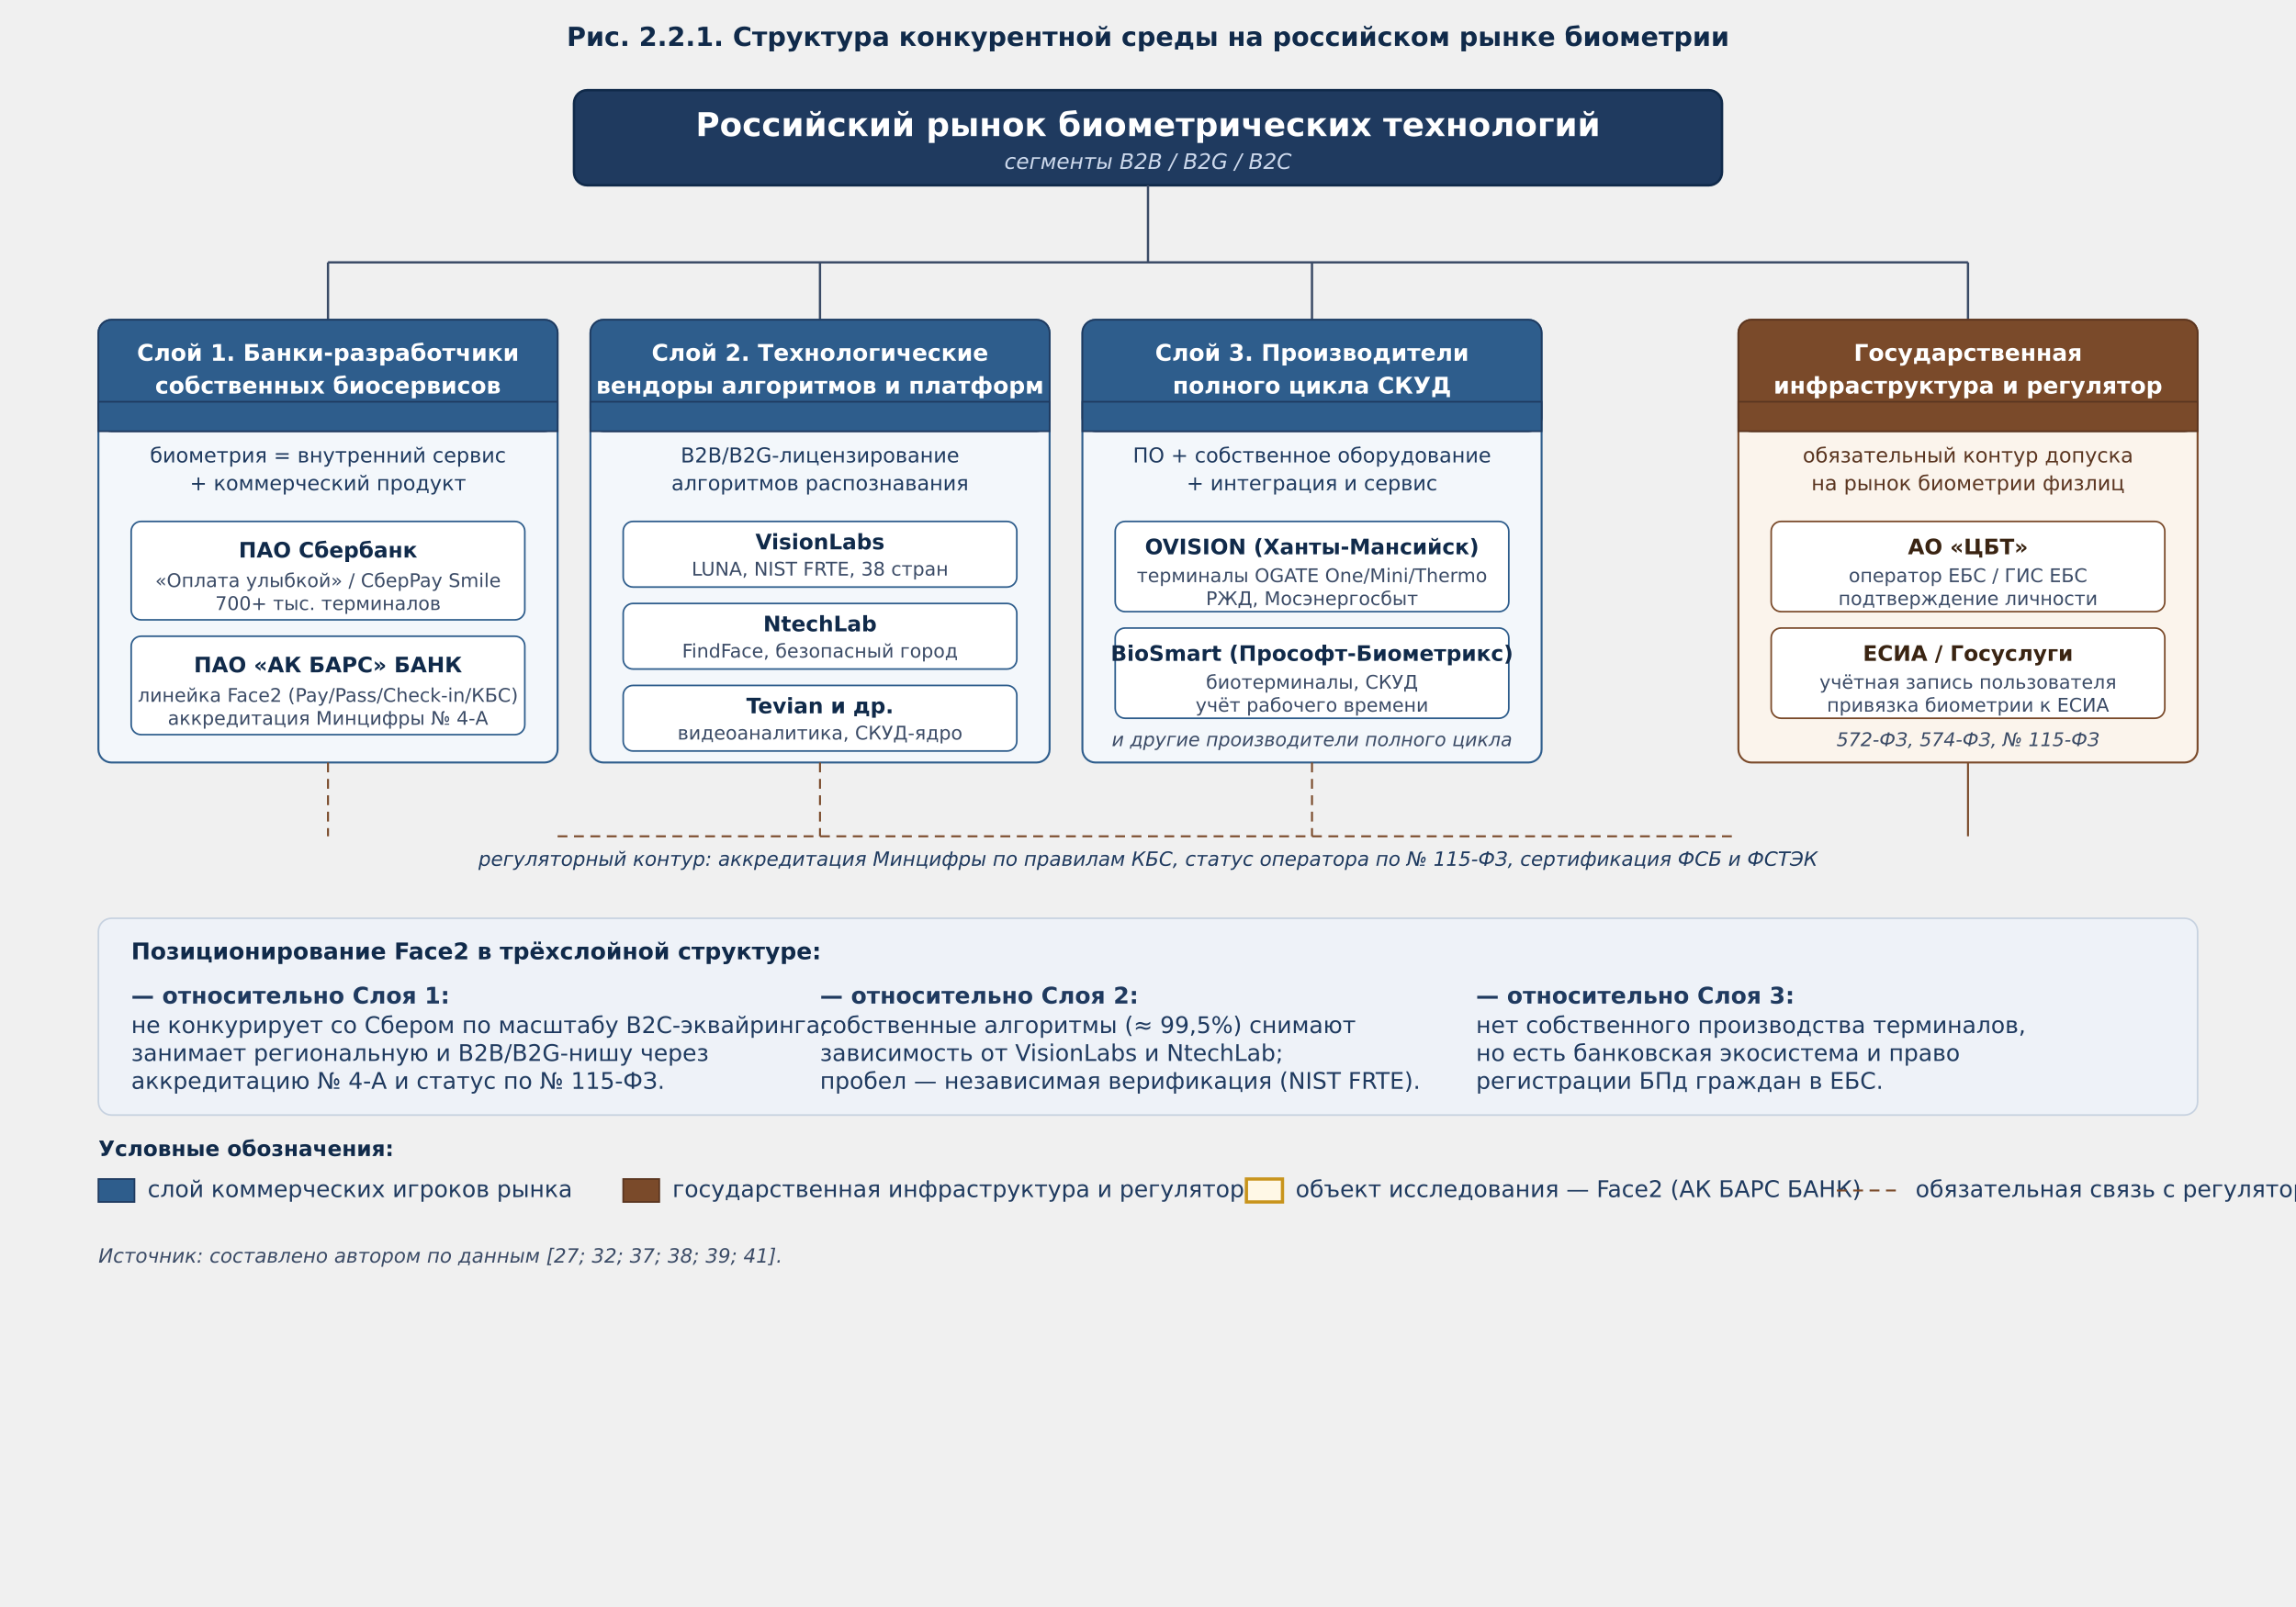
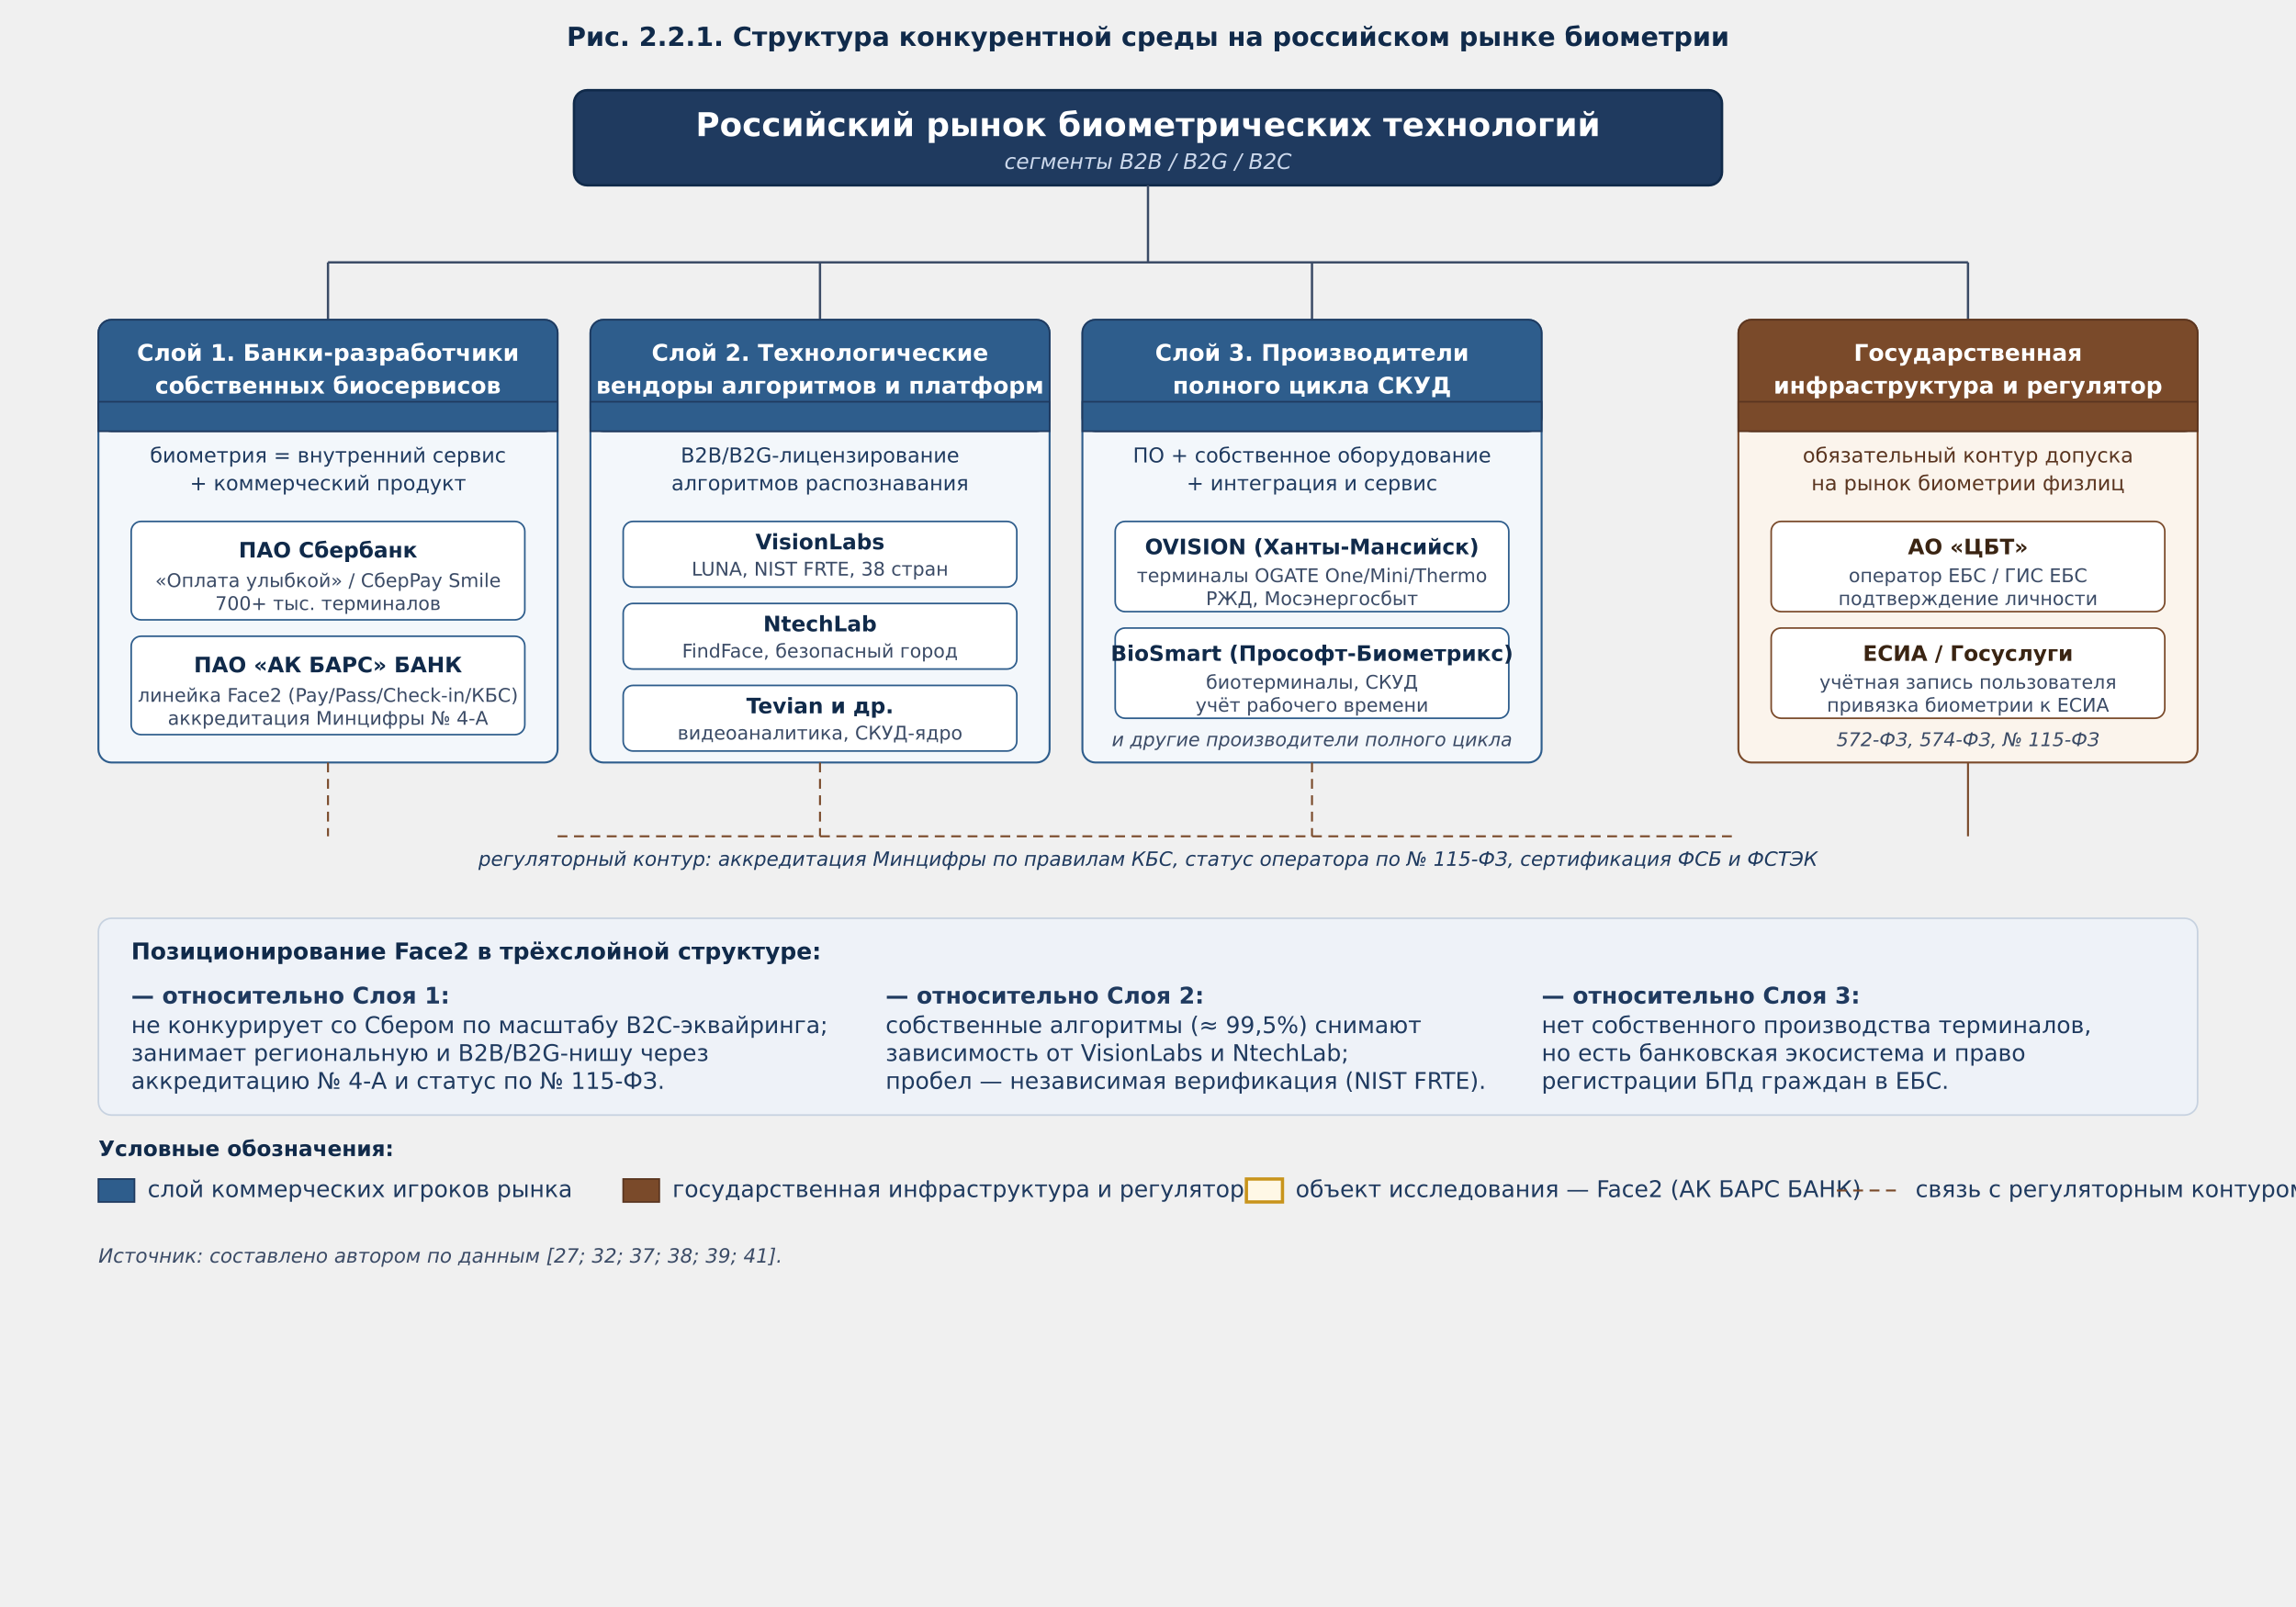
<svg xmlns="http://www.w3.org/2000/svg" viewBox="0 0 1400 980" font-family="PT Sans, DejaVu Sans, Arial, sans-serif" font-size="14">
  <defs>
    <marker id="arrow" viewBox="0 0 10 10" refX="9" refY="5" markerWidth="7" markerHeight="7" orient="auto-start-reverse">
      <path d="M0,0 L10,5 L0,10 z" fill="#3b4b66" />
    </marker>
    <style>
      .market-hdr   { fill:#1f3a5f; stroke:#102a4a; stroke-width:1.5; }
      .market-text  { fill:#ffffff; font-weight:700; font-size:20px; }
      .layer-hdr    { fill:#2e5d8c; stroke:#1f3a5f; stroke-width:1; }
      .layer-hdr-st { fill:#7a4a2a; stroke:#5a3520; stroke-width:1; }
      .layer-body   { fill:#f3f7fb; stroke:#2e5d8c; stroke-width:1.2; }
      .layer-body-st{ fill:#fbf4ec; stroke:#7a4a2a; stroke-width:1.2; }
      .layer-title  { fill:#ffffff; font-weight:700; font-size:14px; }
      .layer-sub    { fill:#1f3a5f; font-size:12.5px; }
      .layer-sub-st { fill:#5a3520; font-size:12.5px; }
      .firm-box     { fill:#ffffff; stroke:#2e5d8c; stroke-width:1; }
      .firm-box-st  { fill:#ffffff; stroke:#7a4a2a; stroke-width:1; }
      .firm-text    { fill:#102a4a; font-size:13px; font-weight:600; }
      .firm-text-st { fill:#3a2412; font-size:13px; font-weight:600; }
      .firm-note    { fill:#3b4b66; font-size:11.5px; }
      .conn         { stroke:#3b4b66; stroke-width:1.4; fill:none; }
      .legal-band   { fill:#eef2f8; stroke:#c7d2e0; stroke-width:1; }
      .legal-text   { fill:#1f3a5f; font-size:12px; font-style:italic; }
    </style>
  </defs>
  <text x="700" y="28" text-anchor="middle" font-size="16" font-weight="700" fill="#102a4a">
    Рис. 2.2.1. Структура конкурентной среды на российском рынке биометрии
  </text>
  <rect class="market-hdr" x="350" y="55" width="700" height="58" rx="8" ry="8" />
  <text class="market-text" x="700" y="83" text-anchor="middle">Российский рынок биометрических технологий</text>
  <text x="700" y="103" text-anchor="middle" fill="#cdd9ec" font-size="13" font-style="italic">сегменты B2B / B2G / B2C</text>
  <line class="conn" x1="700" y1="113" x2="700" y2="160" />
  <line class="conn" x1="200" y1="160" x2="1200" y2="160" />
  <line class="conn" x1="200" y1="160" x2="200" y2="195" />
  <line class="conn" x1="500" y1="160" x2="500" y2="195" />
  <line class="conn" x1="800" y1="160" x2="800" y2="195" />
  <line class="conn" x1="1200" y1="160" x2="1200" y2="195" />
  <g>
    <rect class="layer-body" x="60" y="195" width="280" height="270" rx="8" ry="8" />
    <rect class="layer-hdr" x="60" y="195" width="280" height="68" rx="8" ry="8" />
    <rect class="layer-hdr" x="60" y="245" width="280" height="18" />
    <text class="layer-title" x="200" y="220" text-anchor="middle">Слой 1. Банки-разработчики</text>
    <text class="layer-title" x="200" y="240" text-anchor="middle">собственных биосервисов</text>
    <text class="layer-sub" x="200" y="282" text-anchor="middle">биометрия = внутренний сервис</text>
    <text class="layer-sub" x="200" y="299" text-anchor="middle">+ коммерческий продукт</text>
    <rect class="firm-box" x="80" y="318" width="240" height="60" rx="6" ry="6" />
    <text class="firm-text" x="200" y="340" text-anchor="middle">ПАО Сбербанк</text>
    <text class="firm-note" x="200" y="358" text-anchor="middle">«Оплата улыбкой» / СберPay Smile</text>
    <text class="firm-note" x="200" y="372" text-anchor="middle">700+ тыс. терминалов</text>
    <rect class="firm-box" x="80" y="388" width="240" height="60" rx="6" ry="6" stroke-width="2" stroke="#c8941c" fill="#fff8e6" />
    <text class="firm-text" x="200" y="410" text-anchor="middle" fill="#7a5a10">ПАО «АК БАРС» БАНК</text>
    <text class="firm-note" x="200" y="428" text-anchor="middle" fill="#7a5a10">линейка Face2 (Pay/Pass/Check-in/КБС)</text>
    <text class="firm-note" x="200" y="442" text-anchor="middle" fill="#7a5a10">аккредитация Минцифры № 4-А</text>
  </g>
  <g>
    <rect class="layer-body" x="360" y="195" width="280" height="270" rx="8" ry="8" />
    <rect class="layer-hdr" x="360" y="195" width="280" height="68" rx="8" ry="8" />
    <rect class="layer-hdr" x="360" y="245" width="280" height="18" />
    <text class="layer-title" x="500" y="220" text-anchor="middle">Слой 2. Технологические</text>
    <text class="layer-title" x="500" y="240" text-anchor="middle">вендоры алгоритмов и платформ</text>
    <text class="layer-sub" x="500" y="282" text-anchor="middle">B2B/B2G-лицензирование</text>
    <text class="layer-sub" x="500" y="299" text-anchor="middle">алгоритмов распознавания</text>
    <rect class="firm-box" x="380" y="318" width="240" height="40" rx="6" ry="6" />
    <text class="firm-text" x="500" y="335" text-anchor="middle">VisionLabs</text>
    <text class="firm-note" x="500" y="351" text-anchor="middle">LUNA, NIST FRTE, 38 стран</text>
    <rect class="firm-box" x="380" y="368" width="240" height="40" rx="6" ry="6" />
    <text class="firm-text" x="500" y="385" text-anchor="middle">NtechLab</text>
    <text class="firm-note" x="500" y="401" text-anchor="middle">FindFace, безопасный город</text>
    <rect class="firm-box" x="380" y="418" width="240" height="40" rx="6" ry="6" />
    <text class="firm-text" x="500" y="435" text-anchor="middle">Tevian и др.</text>
    <text class="firm-note" x="500" y="451" text-anchor="middle">видеоаналитика, СКУД-ядро</text>
  </g>
  <g>
    <rect class="layer-body" x="660" y="195" width="280" height="270" rx="8" ry="8" />
    <rect class="layer-hdr" x="660" y="195" width="280" height="68" rx="8" ry="8" />
    <rect class="layer-hdr" x="660" y="245" width="280" height="18" />
    <text class="layer-title" x="800" y="220" text-anchor="middle">Слой 3. Производители</text>
    <text class="layer-title" x="800" y="240" text-anchor="middle">полного цикла СКУД</text>
    <text class="layer-sub" x="800" y="282" text-anchor="middle">ПО + собственное оборудование</text>
    <text class="layer-sub" x="800" y="299" text-anchor="middle">+ интеграция и сервис</text>
    <rect class="firm-box" x="680" y="318" width="240" height="55" rx="6" ry="6" />
    <text class="firm-text" x="800" y="338" text-anchor="middle">OVISION (Ханты-Мансийск)</text>
    <text class="firm-note" x="800" y="355" text-anchor="middle">терминалы OGATE One/Mini/Thermo</text>
    <text class="firm-note" x="800" y="369" text-anchor="middle">РЖД, Мосэнергосбыт</text>
    <rect class="firm-box" x="680" y="383" width="240" height="55" rx="6" ry="6" />
    <text class="firm-text" x="800" y="403" text-anchor="middle">BioSmart (Прософт-Биометрикс)</text>
    <text class="firm-note" x="800" y="420" text-anchor="middle">биотерминалы, СКУД</text>
    <text class="firm-note" x="800" y="434" text-anchor="middle">учёт рабочего времени</text>
    <text class="firm-note" x="800" y="455" text-anchor="middle" font-style="italic">и другие производители полного цикла</text>
  </g>
  <g>
    <rect class="layer-body-st" x="1060" y="195" width="280" height="270" rx="8" ry="8" />
    <rect class="layer-hdr-st" x="1060" y="195" width="280" height="68" rx="8" ry="8" />
    <rect class="layer-hdr-st" x="1060" y="245" width="280" height="18" />
    <text class="layer-title" x="1200" y="220" text-anchor="middle">Государственная</text>
    <text class="layer-title" x="1200" y="240" text-anchor="middle">инфраструктура и регулятор</text>
    <text class="layer-sub-st" x="1200" y="282" text-anchor="middle">обязательный контур допуска</text>
    <text class="layer-sub-st" x="1200" y="299" text-anchor="middle">на рынок биометрии физлиц</text>
    <rect class="firm-box-st" x="1080" y="318" width="240" height="55" rx="6" ry="6" />
    <text class="firm-text-st" x="1200" y="338" text-anchor="middle">АО «ЦБТ»</text>
    <text class="firm-note" x="1200" y="355" text-anchor="middle">оператор ЕБС / ГИС ЕБС</text>
    <text class="firm-note" x="1200" y="369" text-anchor="middle">подтверждение личности</text>
    <rect class="firm-box-st" x="1080" y="383" width="240" height="55" rx="6" ry="6" />
    <text class="firm-text-st" x="1200" y="403" text-anchor="middle">ЕСИА / Госуслуги</text>
    <text class="firm-note" x="1200" y="420" text-anchor="middle">учётная запись пользователя</text>
    <text class="firm-note" x="1200" y="434" text-anchor="middle">привязка биометрии к ЕСИА</text>
    <text class="firm-note" x="1200" y="455" text-anchor="middle" font-style="italic">572-ФЗ, 574-ФЗ, № 115-ФЗ</text>
  </g>
  <line x1="340" y1="510" x2="1060" y2="510" stroke="#7a4a2a" stroke-width="1.2" stroke-dasharray="6 4" />
  <line x1="200" y1="465" x2="200" y2="510" stroke="#7a4a2a" stroke-width="1.2" stroke-dasharray="6 4" />
  <line x1="500" y1="465" x2="500" y2="510" stroke="#7a4a2a" stroke-width="1.2" stroke-dasharray="6 4" />
  <line x1="800" y1="465" x2="800" y2="510" stroke="#7a4a2a" stroke-width="1.2" stroke-dasharray="6 4" />
  <line x1="1200" y1="465" x2="1200" y2="510" stroke="#7a4a2a" stroke-width="1.2" />
  <text x="700" y="528" text-anchor="middle" class="legal-text">
    регуляторный контур: аккредитация Минцифры по правилам КБС, статус оператора по № 115-ФЗ, сертификация ФСБ и ФСТЭК
  </text>
  <g>
    <rect class="legal-band" x="60" y="560" width="1280" height="120" rx="8" ry="8" />
    <text x="80" y="585" font-weight="700" fill="#102a4a" font-size="14">Позиционирование Face2 в трёхслойной структуре:</text>
    <text x="80" y="612" font-weight="700" fill="#1f3a5f">— относительно Слоя 1:</text>
    <text x="80" y="630" fill="#1f3a5f">не конкурирует со Сбером по масштабу B2C-эквайринга;</text>
    <text x="80" y="647" fill="#1f3a5f">занимает региональную и B2B/B2G-нишу через</text>
    <text x="80" y="664" fill="#1f3a5f">аккредитацию № 4-А и статус по № 115-ФЗ.</text>
-     <text x="500" y="612" font-weight="700" fill="#1f3a5f">— относительно Слоя 2:</text>
-     <text x="500" y="630" fill="#1f3a5f">собственные алгоритмы (≈ 99,5%) снимают</text>
-     <text x="500" y="647" fill="#1f3a5f">зависимость от VisionLabs и NtechLab;</text>
-     <text x="500" y="664" fill="#1f3a5f">пробел — независимая верификация (NIST FRTE).</text>
-     <text x="900" y="612" font-weight="700" fill="#1f3a5f">— относительно Слоя 3:</text>
-     <text x="900" y="630" fill="#1f3a5f">нет собственного производства терминалов,</text>
-     <text x="900" y="647" fill="#1f3a5f">но есть банковская экосистема и право</text>
-     <text x="900" y="664" fill="#1f3a5f">регистрации БПд граждан в ЕБС.</text>
+     <text x="540" y="612" font-weight="700" fill="#1f3a5f">— относительно Слоя 2:</text>
+     <text x="540" y="630" fill="#1f3a5f">собственные алгоритмы (≈ 99,5%) снимают</text>
+     <text x="540" y="647" fill="#1f3a5f">зависимость от VisionLabs и NtechLab;</text>
+     <text x="540" y="664" fill="#1f3a5f">пробел — независимая верификация (NIST FRTE).</text>
+     <text x="940" y="612" font-weight="700" fill="#1f3a5f">— относительно Слоя 3:</text>
+     <text x="940" y="630" fill="#1f3a5f">нет собственного производства терминалов,</text>
+     <text x="940" y="647" fill="#1f3a5f">но есть банковская экосистема и право</text>
+     <text x="940" y="664" fill="#1f3a5f">регистрации БПд граждан в ЕБС.</text>
  </g>
  <g transform="translate(60, 705)">
    <text x="0" y="0" font-weight="700" fill="#102a4a" font-size="13">Условные обозначения:</text>
    <rect x="0" y="14" width="22" height="14" class="layer-hdr" />
    <text x="30" y="25" fill="#1f3a5f">слой коммерческих игроков рынка</text>
    <rect x="320" y="14" width="22" height="14" class="layer-hdr-st" />
    <text x="350" y="25" fill="#1f3a5f">государственная инфраструктура и регулятор</text>
    <rect x="700" y="14" width="22" height="14" fill="#fff8e6" stroke="#c8941c" stroke-width="2" />
    <text x="730" y="25" fill="#1f3a5f">объект исследования — Face2 (АК БАРС БАНК)</text>
    <line x1="1060" y1="21" x2="1100" y2="21" stroke="#7a4a2a" stroke-width="1.2" stroke-dasharray="6 4" />
-     <text x="1108" y="25" fill="#1f3a5f">обязательная связь с регуляторным контуром</text>
+     <text x="1108" y="25" fill="#1f3a5f">связь с регуляторным контуром</text>
  </g>
  <text x="60" y="770" font-style="italic" fill="#3b4b66" font-size="12">
    Источник: составлено автором по данным [27; 32; 37; 38; 39; 41].
  </text>
</svg>
